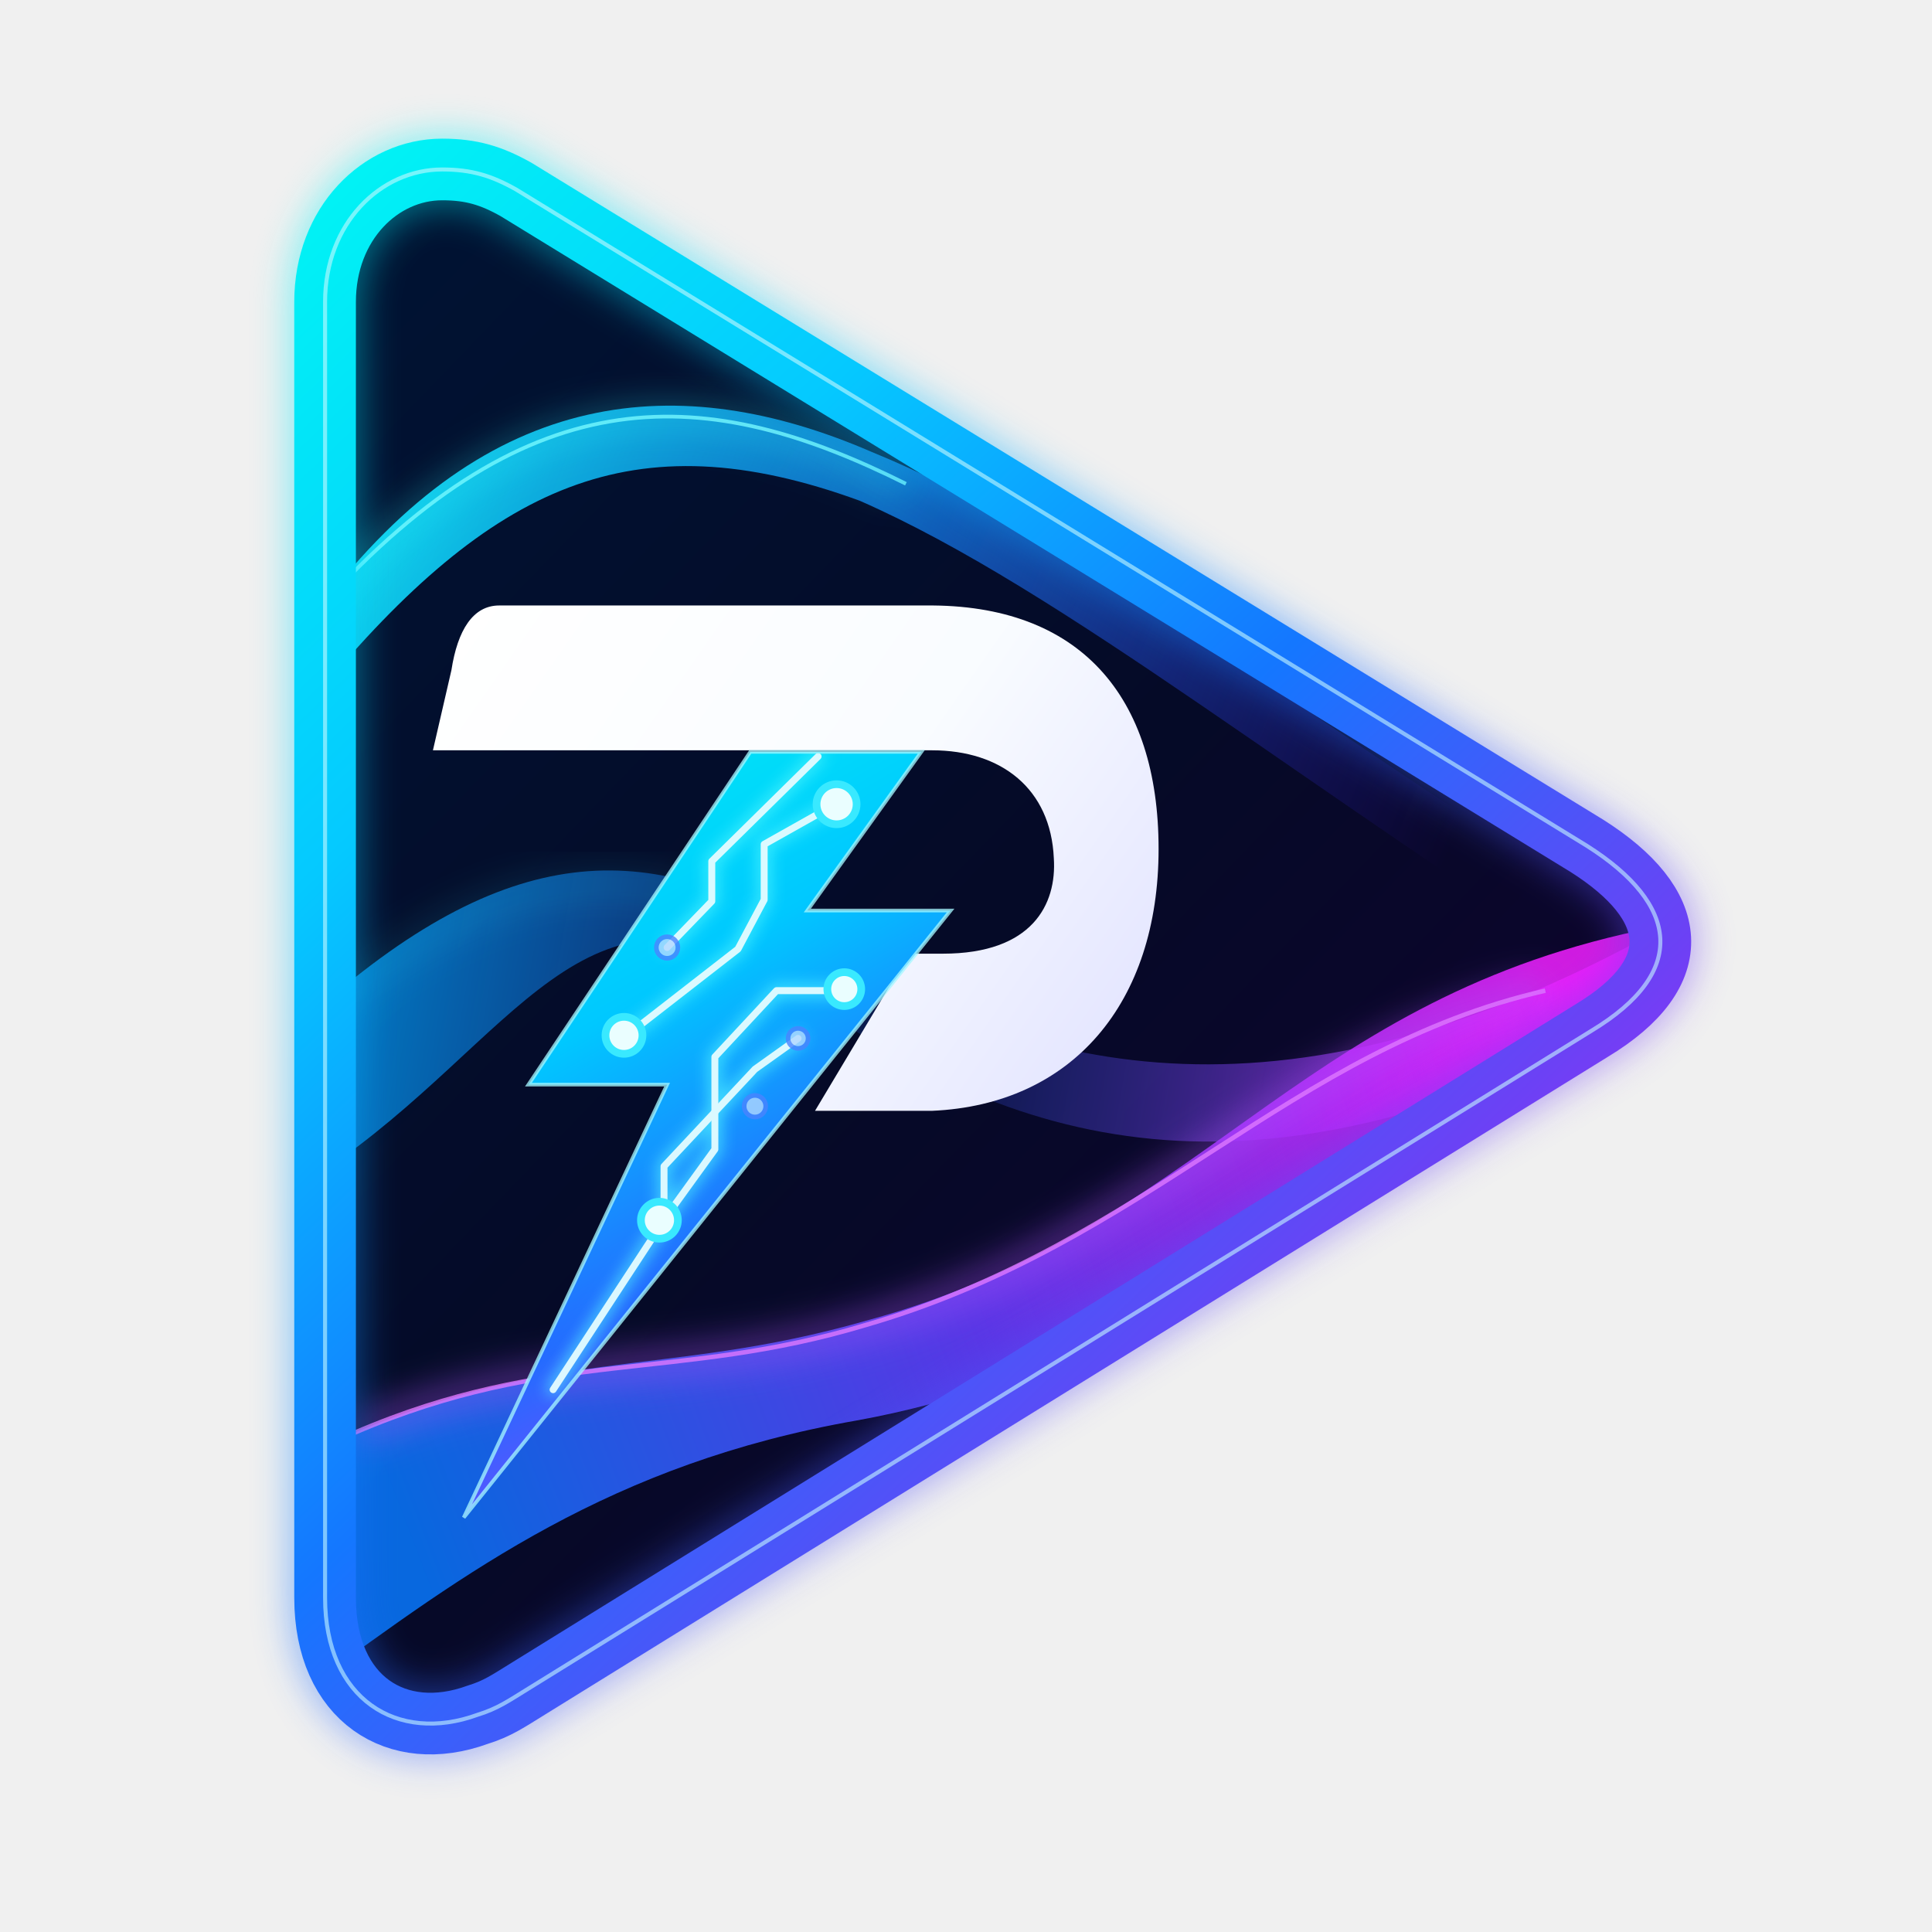
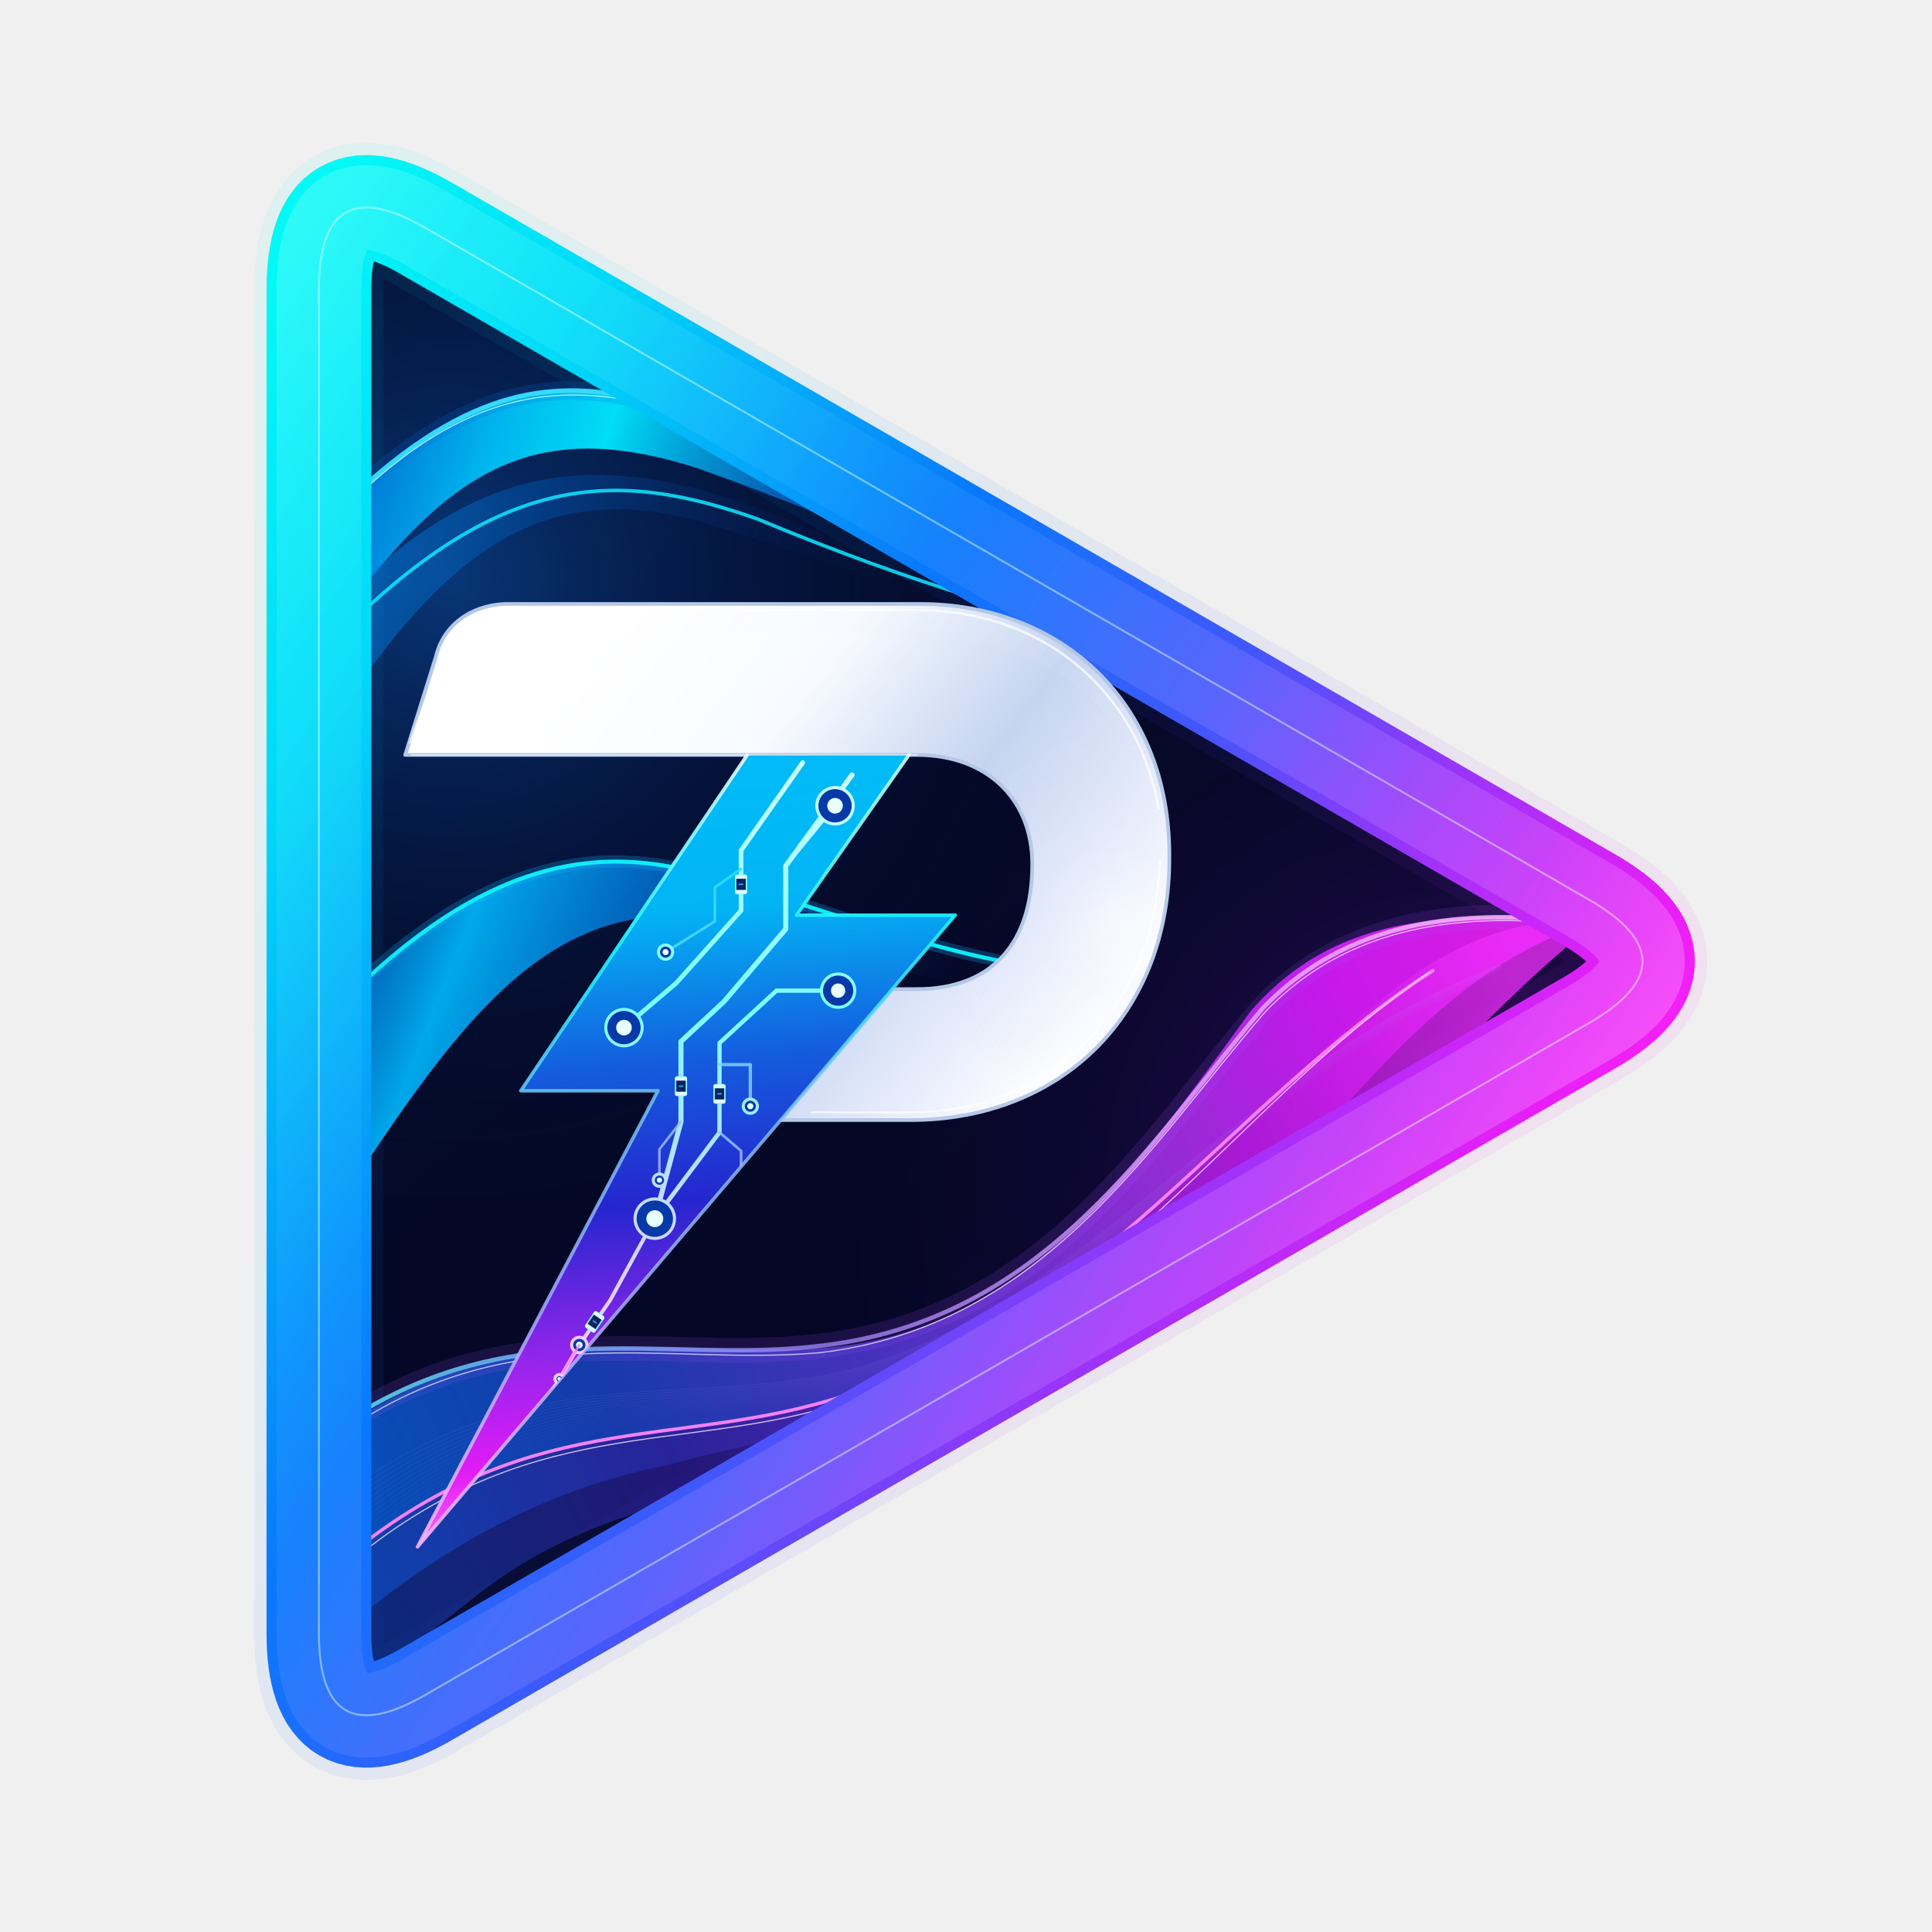
- <svg xmlns="http://www.w3.org/2000/svg" width="1024" height="1024" viewBox="0 0 1024 1024">
+ <svg xmlns="http://www.w3.org/2000/svg" width="4096" height="4096" viewBox="0 0 1254 1254" shape-rendering="geometricPrecision" data-release-status="review-only" data-geometry-revision="v10" data-equilateral-original-side="1032.0000" data-bolt-P-common-slope="-0.851219512">
  <defs>
-     <linearGradient id="brandDiag" gradientUnits="userSpaceOnUse" x1="166" y1="94" x2="1110" y2="1086">
-       <stop offset="0" stop-color="#00FAF3" />
-       <stop offset=".27" stop-color="#05C9FF" />
-       <stop offset=".51" stop-color="#1477FF" />
-       <stop offset=".74" stop-color="#6C41F5" />
-       <stop offset="1" stop-color="#F309F4" />
-     </linearGradient>
-     <linearGradient id="boltDiag" gradientUnits="userSpaceOnUse" x1="310" y1="456" x2="606" y2="966">
-       <stop offset="0" stop-color="#00F7F1" />
-       <stop offset=".37" stop-color="#00C8FF" />
-       <stop offset=".66" stop-color="#246BFF" />
-       <stop offset="1" stop-color="#BE2AFF" />
-     </linearGradient>
-     <linearGradient id="pSteel" gradientUnits="userSpaceOnUse" x1="286" y1="405" x2="755" y2="732">
-       <stop offset="0" stop-color="#FFFFFF" />
-       <stop offset=".52" stop-color="#F9FCFF" />
-       <stop offset="1" stop-color="#DFE0FF" />
-     </linearGradient>
-     <linearGradient id="navyInner" gradientUnits="userSpaceOnUse" x1="205" y1="185" x2="1032" y2="982">
-       <stop stop-color="#001333" />
-       <stop offset=".52" stop-color="#050A27" />
-       <stop offset="1" stop-color="#10012F" />
-     </linearGradient>
-     <linearGradient id="topWave" gradientUnits="userSpaceOnUse" x1="229" y1="248" x2="947" y2="536">
-       <stop stop-color="#0EEFFF" stop-opacity=".93" />
-       <stop offset=".47" stop-color="#1289F9" stop-opacity=".72" />
-       <stop offset="1" stop-color="#4518FF" stop-opacity="0" />
-     </linearGradient>
-     <linearGradient id="bottomWave" gradientUnits="userSpaceOnUse" x1="237" y1="927" x2="1008" y2="633">
-       <stop stop-color="#0879FF" stop-opacity=".85" />
-       <stop offset=".48" stop-color="#643CFF" stop-opacity=".88" />
-       <stop offset="1" stop-color="#F01EFF" stop-opacity=".86" />
-     </linearGradient>
-     <linearGradient id="midWave" gradientUnits="userSpaceOnUse" x1="232" y1="575" x2="999" y2="709">
-       <stop stop-color="#00A4FF" stop-opacity=".72" />
-       <stop offset=".48" stop-color="#2763FF" stop-opacity=".12" />
-       <stop offset="1" stop-color="#D626F6" stop-opacity=".8" />
-     </linearGradient>
-     <filter id="edgeGlow" x="-24%" y="-24%" width="148%" height="148%" color-interpolation-filters="sRGB">
-       <feGaussianBlur stdDeviation="12" />
-     </filter>
-     <filter id="traceGlow" x="-30%" y="-30%" width="160%" height="160%">
-       <feGaussianBlur stdDeviation="4.8" />
-     </filter>
-     <path id="triangle" d="M287 110 C247 110 211 145 211 196 L211 1037 C211 1103 258 1132 310 1113 C323 1109 330 1104 343 1096 L1033 669 C1096 631 1090 587 1030 549 L335 123 C319 114 306 110 287 110 Z" />
-     <clipPath id="inside">
-       <use href="#triangle" />
+     <linearGradient id="frameDiagonal" gradientUnits="userSpaceOnUse" x1="195" y1="150" x2="1090" y2="730">
+       <stop offset="0" stop-color="#02F9F6" stop-opacity="1" />
+       <stop offset="0.18" stop-color="#00D8F8" stop-opacity="1" />
+       <stop offset="0.43" stop-color="#0879FC" stop-opacity="1" />
+       <stop offset="0.62" stop-color="#4057FC" stop-opacity="1" />
+       <stop offset="0.77" stop-color="#9934F9" stop-opacity="1" />
+       <stop offset="0.92" stop-color="#E71EF7" stop-opacity="1" />
+       <stop offset="1" stop-color="#FF22F6" stop-opacity="1" />
+     </linearGradient>
+     <linearGradient id="frameLeft" gradientUnits="userSpaceOnUse" x1="178" y1="120" x2="187" y2="1115">
+       <stop offset="0" stop-color="#46FFFF" stop-opacity="1" />
+       <stop offset="0.33" stop-color="#00D8FB" stop-opacity="1" />
+       <stop offset="0.68" stop-color="#006FFA" stop-opacity="1" />
+       <stop offset="1" stop-color="#2C52FB" stop-opacity="1" />
+     </linearGradient>
+     <linearGradient id="frameUpper" gradientUnits="userSpaceOnUse" x1="255" y1="102" x2="1092" y2="620">
+       <stop offset="0" stop-color="#00FFFF" stop-opacity="1" />
+       <stop offset="0.34" stop-color="#078CFB" stop-opacity="1" />
+       <stop offset="0.57" stop-color="#4450FF" stop-opacity="1" />
+       <stop offset="0.79" stop-color="#B42AF9" stop-opacity="1" />
+       <stop offset="1" stop-color="#F313F7" stop-opacity="1" />
+     </linearGradient>
+     <linearGradient id="frameBottom" gradientUnits="userSpaceOnUse" x1="300" y1="1136" x2="1106" y2="652">
+       <stop offset="0" stop-color="#1467F9" stop-opacity="1" />
+       <stop offset="0.26" stop-color="#645FFD" stop-opacity="1" />
+       <stop offset="0.55" stop-color="#8D3DFC" stop-opacity="1" />
+       <stop offset="0.82" stop-color="#DE23FB" stop-opacity="1" />
+       <stop offset="1" stop-color="#FC25FA" stop-opacity="1" />
+     </linearGradient>
+     <linearGradient id="frameHighlight" gradientUnits="userSpaceOnUse" x1="187" y1="104" x2="1050" y2="710">
+       <stop offset="0" stop-color="#DFFFFF" stop-opacity="0.98" />
+       <stop offset="0.18" stop-color="#74FAFF" stop-opacity="0.75" />
+       <stop offset="0.42" stop-color="#58B9FF" stop-opacity="0.56" />
+       <stop offset="0.67" stop-color="#D6ABFF" stop-opacity="0.76" />
+       <stop offset="0.88" stop-color="#FCBAFF" stop-opacity="0.78" />
+       <stop offset="1" stop-color="#FFFFFF" stop-opacity="0.96" />
+     </linearGradient>
+     <linearGradient id="background" gradientUnits="userSpaceOnUse" x1="238" y1="170" x2="1000" y2="1110">
+       <stop offset="0" stop-color="#030D2C" stop-opacity="1" />
+       <stop offset="0.53" stop-color="#040725" stop-opacity="1" />
+       <stop offset="0.83" stop-color="#09032B" stop-opacity="1" />
+       <stop offset="1" stop-color="#1A0641" stop-opacity="1" />
+     </linearGradient>
+     <radialGradient id="lightBlue" gradientUnits="userSpaceOnUse" cx="293" cy="375" r="440">
+       <stop offset="0" stop-color="#0E69D0" stop-opacity="0.46" />
+       <stop offset="0.42" stop-color="#09479D" stop-opacity="0.2" />
+       <stop offset="1" stop-color="#050729" stop-opacity="0" />
+     </radialGradient>
+     <radialGradient id="lightPink" gradientUnits="userSpaceOnUse" cx="948" cy="768" r="430">
+       <stop offset="0" stop-color="#A416CB" stop-opacity="0.36" />
+       <stop offset="0.33" stop-color="#751DBA" stop-opacity="0.17" />
+       <stop offset="1" stop-color="#09042D" stop-opacity="0" />
+     </radialGradient>
+     <linearGradient id="waveTopFill" gradientUnits="userSpaceOnUse" x1="214" y1="288" x2="714" y2="434">
+       <stop offset="0" stop-color="#006DDF" stop-opacity="0.86" />
+       <stop offset="0.19" stop-color="#00BFF8" stop-opacity="0.93" />
+       <stop offset="0.33" stop-color="#00E1FA" stop-opacity="0.98" />
+       <stop offset="0.56" stop-color="#0474D8" stop-opacity="0.73" />
+       <stop offset="0.82" stop-color="#042B74" stop-opacity="0.38" />
+       <stop offset="1" stop-color="#020B37" stop-opacity="0" />
+     </linearGradient>
+     <linearGradient id="waveTopInner" gradientUnits="userSpaceOnUse" x1="234" y1="288" x2="620" y2="401">
+       <stop offset="0" stop-color="#0388EA" stop-opacity="0.67" />
+       <stop offset="0.32" stop-color="#0053AF" stop-opacity="0.47" />
+       <stop offset="0.6" stop-color="#052A6E" stop-opacity="0.33" />
+       <stop offset="1" stop-color="#030A31" stop-opacity="0" />
+     </linearGradient>
+     <linearGradient id="waveMiddle" gradientUnits="userSpaceOnUse" x1="220" y1="573" x2="611" y2="728">
+       <stop offset="0" stop-color="#0060D3" stop-opacity="0.65" />
+       <stop offset="0.21" stop-color="#00B5FA" stop-opacity="0.92" />
+       <stop offset="0.46" stop-color="#0274DD" stop-opacity="0.78" />
+       <stop offset="0.73" stop-color="#063C96" stop-opacity="0.37" />
+       <stop offset="1" stop-color="#070B33" stop-opacity="0" />
+     </linearGradient>
+     <linearGradient id="waveLower" gradientUnits="userSpaceOnUse" x1="224" y1="960" x2="996" y2="628">
+       <stop offset="0" stop-color="#0658CC" stop-opacity="0.88" />
+       <stop offset="0.21" stop-color="#1943C2" stop-opacity="0.85" />
+       <stop offset="0.44" stop-color="#5C39DE" stop-opacity="0.82" />
+       <stop offset="0.67" stop-color="#9C30E2" stop-opacity="0.91" />
+       <stop offset="0.84" stop-color="#CF19F5" stop-opacity="0.94" />
+       <stop offset="1" stop-color="#EE1FF5" stop-opacity="0.9" />
+     </linearGradient>
+     <linearGradient id="waveLowerDeep" gradientUnits="userSpaceOnUse" x1="229" y1="1071" x2="991" y2="655">
+       <stop offset="0" stop-color="#0F3EA7" stop-opacity="0.72" />
+       <stop offset="0.28" stop-color="#2D1C92" stop-opacity="0.82" />
+       <stop offset="0.51" stop-color="#5921B4" stop-opacity="0.86" />
+       <stop offset="0.76" stop-color="#A915D1" stop-opacity="0.81" />
+       <stop offset="1" stop-color="#F02DFC" stop-opacity="0.86" />
+     </linearGradient>
+     <linearGradient id="waveShine" gradientUnits="userSpaceOnUse" x1="230" y1="921" x2="1035" y2="603">
+       <stop offset="0" stop-color="#53E1FF" stop-opacity="0.94" />
+       <stop offset="0.35" stop-color="#A88AFF" stop-opacity="0.79" />
+       <stop offset="0.65" stop-color="#DF9AFF" stop-opacity="0.91" />
+       <stop offset="1" stop-color="#FFBAFA" stop-opacity="0.98" />
+     </linearGradient>
+     <linearGradient id="platinum" gradientUnits="userSpaceOnUse" x1="285" y1="390" x2="718" y2="725">
+       <stop offset="0" stop-color="#FFFFFF" stop-opacity="1" />
+       <stop offset="0.18" stop-color="#FFFFFF" stop-opacity="1" />
+       <stop offset="0.41" stop-color="#F7FAFF" stop-opacity="1" />
+       <stop offset="0.63" stop-color="#C5D4F0" stop-opacity="1" />
+       <stop offset="0.8" stop-color="#E8EDFC" stop-opacity="1" />
+       <stop offset="0.92" stop-color="#FFFFFF" stop-opacity="1" />
+       <stop offset="1" stop-color="#F7F9FF" stop-opacity="1" />
+     </linearGradient>
+     <linearGradient id="pSheen" gradientUnits="userSpaceOnUse" x1="315" y1="393" x2="615" y2="625">
+       <stop offset="0" stop-color="#FFFFFF" stop-opacity="0.91" />
+       <stop offset="0.33" stop-color="#FFFFFF" stop-opacity="0.2" />
+       <stop offset="0.67" stop-color="#DCE7FA" stop-opacity="0.18" />
+       <stop offset="1" stop-color="#FFFFFF" stop-opacity="0.04" />
+     </linearGradient>
+     <radialGradient id="pSheenRight" gradientUnits="userSpaceOnUse" cx="721" cy="596" r="125">
+       <stop offset="0" stop-color="#FFFFFF" stop-opacity="0.42" />
+       <stop offset="0.52" stop-color="#C2D1F2" stop-opacity="0.14" />
+       <stop offset="1" stop-color="#8C9ACD" stop-opacity="0" />
+     </radialGradient>
+     <linearGradient id="boltFill" gradientUnits="userSpaceOnUse" x1="379" y1="515" x2="420" y2="994">
+       <stop offset="0" stop-color="#00BBF8" stop-opacity="1" />
+       <stop offset="0.17" stop-color="#03B4F5" stop-opacity="1" />
+       <stop offset="0.37" stop-color="#145DDE" stop-opacity="1" />
+       <stop offset="0.56" stop-color="#2526CE" stop-opacity="1" />
+       <stop offset="0.75" stop-color="#9025EB" stop-opacity="1" />
+       <stop offset="0.9" stop-color="#E11BF6" stop-opacity="1" />
+       <stop offset="1" stop-color="#FF66FA" stop-opacity="1" />
+     </linearGradient>
+     <linearGradient id="boltRim" gradientUnits="userSpaceOnUse" x1="354" y1="508" x2="406" y2="995">
+       <stop offset="0" stop-color="#E8FFFF" stop-opacity="0.96" />
+       <stop offset="0.23" stop-color="#18F4FF" stop-opacity="1" />
+       <stop offset="0.44" stop-color="#80CDFF" stop-opacity="0.85" />
+       <stop offset="0.7" stop-color="#A5AEFF" stop-opacity="0.92" />
+       <stop offset="1" stop-color="#FFB7FC" stop-opacity="0.96" />
+     </linearGradient>
+     <linearGradient id="pcbStroke" gradientUnits="userSpaceOnUse" x1="436" y1="490" x2="391" y2="956">
+       <stop offset="0" stop-color="#CFFFFF" stop-opacity="1" />
+       <stop offset="0.34" stop-color="#79FCFF" stop-opacity="1" />
+       <stop offset="0.59" stop-color="#BCDEFF" stop-opacity="1" />
+       <stop offset="0.82" stop-color="#F1CAFF" stop-opacity="1" />
+       <stop offset="1" stop-color="#FFD1FF" stop-opacity="1" />
+     </linearGradient>
+     <linearGradient id="pcbBlue" gradientUnits="userSpaceOnUse" x1="444" y1="510" x2="411" y2="897">
+       <stop offset="0" stop-color="#09E7FF" stop-opacity="0.92" />
+       <stop offset="0.5" stop-color="#87CCFF" stop-opacity="0.85" />
+       <stop offset="1" stop-color="#FF77FB" stop-opacity="0.76" />
+     </linearGradient>
+     <clipPath id="frameInteriorClip">
+       <path d="M 207 188 L 207 1060 Q 207 1140 276.282 1100 L 1031.456 664 Q 1100.738 624 1031.456 584 L 276.282 148 Q 207 108 207 188 Z" fill="#FFFFFF" />
    </clipPath>
-     <path id="bolt" d="M487 488 L598 488 L524 591 L617 591 L301 985 L433 704 L343 704 Z" />
-     <clipPath id="boltClip">
-       <use href="#bolt" />
+     <clipPath id="pLetterClip">
+       <path d="M 330 392 L 597 392 C 689 392 759 456 759 555 C 760 658 689 727 591 727 L 506.788 727 L 579.141 642 L 595 642 C 644 642 670 612 670 561 C 670 519 641 490 595 490 L 263 490 L 283 426 C 288 405 307 392 330 392 Z" fill="#FFFFFF" />
+     </clipPath>
+     <clipPath id="boltBoundaryClip">
+       <path d="M 485 490 L 590 490 L 517 594 L 620 594 L 271 1004 L 427 708 L 338 708 Z" fill="#FFFFFF" />
    </clipPath>
  </defs>
-   <g transform="scale(0.8165869)">
-     <use href="#triangle" fill="url(#navyInner)" />
-     <g clip-path="url(#inside)">
-       <path d="M208 394 C317 249 442 240 565 293 C700 348 836 460 1071 607 L1060 646 C847 512 690 383 558 325 C410 271 319 315 207 449Z" fill="url(#topWave)" />
-       <path d="M206 655 C334 542 426 545 530 611 C654 689 818 743 1065 610 L1053 666 C815 787 659 750 509 637 C379 555 335 676 210 760Z" fill="url(#midWave)" />
-       <path d="M207 940 C358 871 427 896 563 857 C779 798 839 652 1064 604 L1064 655 C880 696 815 875 556 922 C396 950 302 1021 204 1092Z" fill="url(#bottomWave)" />
-       <path d="M208 394 C346 241 460 250 588 314" stroke="#2DF8FF" stroke-width="8" opacity=".62" fill="none" filter="url(#edgeGlow)" />
-       <path d="M208 394 C346 241 460 250 588 314" stroke="#74F9FF" stroke-width="2.4" opacity=".8" fill="none" />
-       <path d="M205 660 C333 549 426 557 525 616" stroke="#2BE9FF" stroke-width="6" opacity=".38" fill="none" filter="url(#edgeGlow)" />
-       <path d="M230 930 C358 875 439 897 562 860 C745 807 837 681 1003 643" stroke="#AF54FF" stroke-width="10" opacity=".8" fill="none" filter="url(#edgeGlow)" />
-       <path d="M230 930 C358 875 439 897 562 860 C745 807 837 681 1003 643" stroke="#DF78FF" stroke-width="2.9" opacity=".80" fill="none" />
+   <g id="play-frame">
+     <path d="M 207 188 L 207 1060 Q 207 1140 276.282 1100 L 1031.456 664 Q 1100.738 624 1031.456 584 L 276.282 148 Q 207 108 207 188 Z" fill="url(#background)" stroke="none" />
+     <path d="M 207 188 L 207 1060 Q 207 1140 276.282 1100 L 1031.456 664 Q 1100.738 624 1031.456 584 L 276.282 148 Q 207 108 207 188 Z" fill="none" stroke="url(#frameDiagonal)" stroke-width="84" stroke-opacity=".07" stroke-linejoin="round" />
+   </g>
+   <g id="interior-waves" clip-path="url(#frameInteriorClip)">
+     <rect x="210" y="140" width="870" height="1010" fill="url(#lightBlue)" />
+     <rect x="210" y="140" width="870" height="1010" fill="url(#lightPink)" />
+     <path d="M 215 336 C 301 248 358 246 411 259 C 543 283 622 349 773 424 C 645 385 568 345 453 304 C 347 270 290 303 215 410 Z" fill="url(#waveTopFill)" />
+     <path d="M 214 398 C 314 292 395 294 498 332 C 583 367 678 396 740 417 C 627 399 530 362 463 341 C 359 309 293 350 215 471 Z" fill="url(#waveTopInner)" opacity=".90" />
+     <path d="M 218 332 C 300 251 357 247 411 258 C 538 284 634 355 768 421" fill="none" stroke="#0069D8" stroke-width="12" stroke-opacity="0.19" stroke-linecap="round" stroke-linejoin="round" />
+     <path d="M 218 333 C 300 251 357 247 411 258 C 538 284 634 355 768 421" fill="none" stroke="#38DEFF" stroke-width="3.0" stroke-opacity="0.95" stroke-linecap="round" stroke-linejoin="round" />
+     <path d="M 219 335 C 298 253 359 251 410 260 C 541 286 633 353 769 423" fill="none" stroke="#C6FFFF" stroke-width="0.72" stroke-opacity="0.83" stroke-linecap="round" stroke-linejoin="round" />
+     <path d="M 216 416 C 324 306 399 304 492 337 C 600 382 671 400 746 419" fill="none" stroke="#10E7FF" stroke-width="2.3" stroke-opacity="0.86" stroke-linecap="round" stroke-linejoin="round" />
+     <path d="M 214 663 C 315 549 395 550 466 569 C 558 594 624 632 716 635 C 586 657 524 596 454 596 C 345 582 284 687 214 790 Z" fill="url(#waveMiddle)" />
+     <path d="M 215 656 C 319 550 397 548 468 571 C 558 597 629 628 715 632" fill="none" stroke="#0AB4FF" stroke-width="8" stroke-opacity="0.25" stroke-linecap="round" stroke-linejoin="round" />
+     <path d="M 215 658 C 319 550 397 548 468 571 C 558 597 629 628 715 632" fill="none" stroke="#0FF5FF" stroke-width="2.6" stroke-opacity="0.94" stroke-linecap="round" stroke-linejoin="round" />
+     <path d="M 218 930 C 325 853 426 881 533 875 C 666 866 740 754 812 656 C 870 590 946 592 1033 599 C 916 634 847 764 756 846 C 665 922 550 918 433 951 C 335 970 264 1023 218 1062 Z" fill="url(#waveLower)" />
+     <path d="M 218 1015 C 340 910 437 943 550 906 C 708 860 795 721 920 631 C 975 596 1007 597 1034 600 C 880 727 837 844 681 920 C 568 975 430 942 310 1035 C 260 1075 241 1091 217 1081 Z" fill="url(#waveLowerDeep)" opacity=".89" />
+     <path d="M 218 927 C 330 850 430 885 528 874 C 679 859 748 738 820 654 C 881 591 962 591 1030 599" fill="none" stroke="#A84FFC" stroke-width="16" stroke-opacity="0.14" stroke-linecap="round" stroke-linejoin="round" />
+     <path d="M 218 927 C 330 850 430 885 528 874 C 679 859 748 738 820 654 C 881 591 962 591 1030 599" fill="none" stroke="url(#waveShine)" stroke-width="2.8" stroke-opacity="0.92" stroke-linecap="round" stroke-linejoin="round" />
+     <path d="M 219 932 C 331 853 430 887 532 878 C 678 861 748 741 821 657 C 881 594 963 593 1030 601" fill="none" stroke="#FFFFFF" stroke-width="0.75" stroke-opacity="0.68" stroke-linecap="round" stroke-linejoin="round" />
+     <path d="M 215 1019 C 340 910 437 943 551 905 C 710 857 798 716 930 630" fill="none" stroke="#FF87FB" stroke-width="2.2" stroke-opacity="0.94" stroke-linecap="round" stroke-linejoin="round" />
+     <path d="M 218 1022 C 341 914 440 946 552 909 C 716 862 800 718 928 631" fill="none" stroke="#FFE4FF" stroke-width="0.75" stroke-opacity="0.78" stroke-linecap="round" stroke-linejoin="round" />
+     <path d="M 229.00 965.00 C 350.00 881.00 442.00 915.00 552.00 889.00 C 710.00 846.00 802 692.00 974 626.00" fill="none" stroke="#AE85F6" stroke-width="0.42" stroke-opacity="0.14" stroke-linecap="round" stroke-linejoin="round" />
+     <path d="M 229.74 968.20 C 350.64 882.60 442.32 916.28 552.70 889.64 C 710.32 846.32 802 692.96 974 626.32" fill="none" stroke="#AE85F6" stroke-width="0.42" stroke-opacity="0.132" stroke-linecap="round" stroke-linejoin="round" />
+     <path d="M 230.47 971.40 C 351.28 884.20 442.64 917.56 553.41 890.28 C 710.64 846.64 802 693.92 974 626.64" fill="none" stroke="#AE85F6" stroke-width="0.42" stroke-opacity="0.124" stroke-linecap="round" stroke-linejoin="round" />
+     <path d="M 231.21 974.60 C 351.92 885.80 442.96 918.84 554.11 890.92 C 710.96 846.96 802 694.88 974 626.96" fill="none" stroke="#AE85F6" stroke-width="0.42" stroke-opacity="0.116" stroke-linecap="round" stroke-linejoin="round" />
+     <path d="M 231.94 977.80 C 352.56 887.40 443.28 920.12 554.82 891.56 C 711.28 847.28 802 695.84 974 627.28" fill="none" stroke="#AE85F6" stroke-width="0.42" stroke-opacity="0.108" stroke-linecap="round" stroke-linejoin="round" />
+     <path d="M 232.68 981.00 C 353.20 889.00 443.60 921.40 555.52 892.20 C 711.60 847.60 802 696.80 974 627.60" fill="none" stroke="#AE85F6" stroke-width="0.42" stroke-opacity="0.1" stroke-linecap="round" stroke-linejoin="round" />
+     <path d="M 233.42 984.20 C 353.84 890.60 443.92 922.68 556.22 892.84 C 711.92 847.92 802 697.76 974 627.92" fill="none" stroke="#AE85F6" stroke-width="0.42" stroke-opacity="0.092" stroke-linecap="round" stroke-linejoin="round" />
+     <path d="M 234.15 987.40 C 354.48 892.20 444.24 923.96 556.93 893.48 C 712.24 848.24 802 698.72 974 628.24" fill="none" stroke="#AE85F6" stroke-width="0.42" stroke-opacity="0.084" stroke-linecap="round" stroke-linejoin="round" />
+     <path d="M 234.89 990.60 C 355.12 893.80 444.56 925.24 557.63 894.12 C 712.56 848.56 802 699.68 974 628.56" fill="none" stroke="#AE85F6" stroke-width="0.42" stroke-opacity="0.076" stroke-linecap="round" stroke-linejoin="round" />
+     <path d="M 235.62 993.80 C 355.76 895.40 444.88 926.52 558.34 894.76 C 712.88 848.88 802 700.64 974 628.88" fill="none" stroke="#AE85F6" stroke-width="0.42" stroke-opacity="0.068" stroke-linecap="round" stroke-linejoin="round" />
+     <path d="M 236.36 997.00 C 356.40 897.00 445.20 927.80 559.04 895.40 C 713.20 849.20 802 701.60 974 629.20" fill="none" stroke="#AE85F6" stroke-width="0.42" stroke-opacity="0.06" stroke-linecap="round" stroke-linejoin="round" />
+     <path d="M 237.10 1000.20 C 357.04 898.60 445.52 929.08 559.74 896.04 C 713.52 849.52 802 702.56 974 629.52" fill="none" stroke="#AE85F6" stroke-width="0.42" stroke-opacity="0.052" stroke-linecap="round" stroke-linejoin="round" />
+     <path d="M 237.83 1003.40 C 357.68 900.20 445.84 930.36 560.45 896.68 C 713.84 849.84 802 703.52 974 629.84" fill="none" stroke="#AE85F6" stroke-width="0.42" stroke-opacity="0.044" stroke-linecap="round" stroke-linejoin="round" />
+     <path d="M 238.57 1006.60 C 358.32 901.80 446.16 931.64 561.15 897.32 C 714.16 850.16 802 704.48 974 630.16" fill="none" stroke="#AE85F6" stroke-width="0.42" stroke-opacity="0.036" stroke-linecap="round" stroke-linejoin="round" />
+   </g>
+   <g id="frame-highlights" data-construction="equilateral; rounded quadratic corners; uniform centerline width=68" data-side-length="1032.000000" data-centerline-A="207.0,108.0" data-centerline-B="207.0,1140.0" data-centerline-C="1100.738217,624.000000">
+     <path d="M 207 188 L 207 1060 Q 207 1140 276.282 1100 L 1031.456 664 Q 1100.738 624 1031.456 584 L 276.282 148 Q 207 108 207 188 Z" fill="none" stroke="url(#frameDiagonal)" stroke-width="68" stroke-linejoin="round" stroke-linecap="round" />
+     <path d="M 207 188 L 207 1060 Q 207 1140 276.282 1100 L 1031.456 664 Q 1100.738 624 1031.456 584 L 276.282 148 Q 207 108 207 188 Z" fill="none" stroke="url(#frameHighlight)" stroke-width="55" stroke-opacity=".22" stroke-linejoin="round" stroke-linecap="round" />
+     <path d="M 207 188 L 207 1060 Q 207 1140 276.282 1100 L 1031.456 664 Q 1100.738 624 1031.456 584 L 276.282 148 Q 207 108 207 188 Z" fill="none" stroke="#E8FFFF" stroke-width="1.25" stroke-opacity=".46" stroke-linejoin="round" stroke-linecap="round" />
+   </g>
+   <g id="platinum-P">
+     <path d="M 330 392 L 597 392 C 689 392 759 456 759 555 C 760 658 689 727 591 727 L 506.788 727 L 579.141 642 L 595 642 C 644 642 670 612 670 561 C 670 519 641 490 595 490 L 263 490 L 283 426 C 288 405 307 392 330 392 Z" fill="url(#platinum)" stroke="#B4C7E6" stroke-width="2.4" stroke-linejoin="round" />
+     <g clip-path="url(#pLetterClip)">
+       <path d="M 288 485 L 300 424 C 309 401 327 398 358 397 L 586 397 C 682 397 725 436 748 516 C 718 448 683 418 587 411 L 330 407 C 310 408 305 437 294 486 Z" fill="url(#pSheen)" opacity=".70" />
+       <rect x="465" y="476" width="330" height="270" fill="url(#pSheenRight)" opacity=".51" />
+       <path d="M 266 482 L 287 426 C 291 407 308 395 331 396 H 595 C 681 396 740 453 752 525" fill="none" stroke="#FFFFFF" stroke-width="1.55" stroke-opacity="0.72" stroke-linecap="round" stroke-linejoin="round" />
+       <path d="M 527 722 H 591 C 685 722 750 651 753 558" fill="none" stroke="#FFFFFF" stroke-width="1.25" stroke-opacity="0.69" stroke-linecap="round" stroke-linejoin="round" />
    </g>
-     <use href="#triangle" fill="none" stroke="url(#brandDiag)" stroke-width="46" stroke-linejoin="round" opacity=".45" filter="url(#edgeGlow)" />
-     <use href="#triangle" fill="none" stroke="url(#brandDiag)" stroke-width="40" stroke-linejoin="round" />
-     <use href="#triangle" fill="none" stroke="#C7F9FF" stroke-width="2.6" stroke-linejoin="round" opacity=".60" />
-     <path d="M324 393 L601 393 C701 392 752 452 752 551 C752 651 696 717 605 721 L529 721 L590 619 L612 619 C670 619 686 587 684 557 C682 512 650 487 605 487 L281 487 L293 435 C297 409 307 393 324 393 Z" fill="url(#pSteel)" />
-     <use href="#bolt" fill="url(#boltDiag)" />
-     <g clip-path="url(#boltClip)" stroke-linecap="round" stroke-linejoin="round" fill="none">
-       <g stroke="#54F9FF" stroke-width="8" opacity=".72" filter="url(#traceGlow)">
-         <path d="M433 615 L462 585 L462 559 L531 491" />
-         <path d="M407 672 L479 616 L496 584 L496 548 L544 521" />
-         <path d="M430 793 L464 746 L464 686 L504 643 L548 643" />
-         <path d="M359 902 L431 792 L431 757 L490 694 L518 674" />
-       </g>
-       <g stroke="#E2FBFF" stroke-width="4.5" opacity=".96">
-         <path d="M433 615 L462 585 L462 559 L531 491" />
-         <path d="M407 672 L479 616 L496 584 L496 548 L544 521" />
-         <path d="M430 793 L464 746 L464 686 L504 643 L548 643" />
-         <path d="M359 902 L431 792 L431 757 L490 694 L518 674" />
-       </g>
-       <g fill="#EAFEFF" stroke="#39E9FF" stroke-width="5">
-         <circle cx="543" cy="522" r="13" />
-         <circle cx="405" cy="672" r="12" />
-         <circle cx="548" cy="642" r="11" />
-         <circle cx="428" cy="792" r="12" />
-       </g>
-       <g fill="#B2D7FF" stroke="#4A83FF" stroke-width="3" opacity=".8">
-         <circle cx="433" cy="615" r="7" />
-         <circle cx="518" cy="674" r="6.5" />
-         <circle cx="490" cy="718" r="7" />
-       </g>
+   </g>
+   <g id="circuit-lightning-bolt">
+     <path d="M 485 490 L 590 490 L 517 594 L 620 594 L 271 1004 L 427 708 L 338 708 Z" fill="url(#boltFill)" />
+     <path d="M 590 490 L 517 594 L 620 594 L 271 1004 L 427 708 L 338 708 L 485 490" fill="none" stroke="url(#boltRim)" stroke-width="2.25" stroke-opacity="0.92" stroke-linecap="round" stroke-linejoin="round" />
+     <g clip-path="url(#boltBoundaryClip)">
+       <path d="M 521 495 L 481 552 L 481 591 L 439 638 L 405 667" fill="none" stroke="url(#pcbStroke)" stroke-width="3.00" stroke-linecap="round" stroke-linejoin="round" />
+       <path d="M 553 503 L 510 562 L 510 603 L 470 650 L 442 676 L 442 728 L 425 791" fill="none" stroke="url(#pcbStroke)" stroke-width="3.30" stroke-linecap="round" stroke-linejoin="round" />
+       <path d="M 544 643 L 504 643 L 467 677 L 467 735 L 425 791" fill="none" stroke="url(#pcbStroke)" stroke-width="2.80" stroke-linecap="round" stroke-linejoin="round" />
+       <path d="M 467 691 L 487 691 L 487 718" fill="none" stroke="url(#pcbBlue)" stroke-width="2.15" stroke-linecap="round" stroke-linejoin="round" />
+       <path d="M 425 791 L 396 844 L 376 873 L 331 950" fill="none" stroke="url(#pcbStroke)" stroke-width="2.45" stroke-linecap="round" stroke-linejoin="round" />
+       <path d="M 481 564 L 464 576 L 464 598 L 432 618" fill="none" stroke="url(#pcbBlue)" stroke-width="1.75" stroke-linecap="round" stroke-linejoin="round" />
+       <path d="M 510 562 L 542 523" fill="none" stroke="url(#pcbStroke)" stroke-width="2.20" stroke-linecap="round" stroke-linejoin="round" />
+       <path d="M 442 728 L 428 746 L 428 766" fill="none" stroke="url(#pcbBlue)" stroke-width="1.65" stroke-linecap="round" stroke-linejoin="round" />
+       <path d="M 467 735 L 481 747 L 481 768" fill="none" stroke="url(#pcbBlue)" stroke-width="1.75" stroke-linecap="round" stroke-linejoin="round" />
+       <circle cx="542" cy="523" r="11.80" fill="#0739A8" stroke="url(#pcbStroke)" stroke-width="2.0" />
+       <circle cx="542" cy="523" r="5.07" fill="#E8FFFF" />
+       <circle cx="405" cy="667" r="11.80" fill="#0739A8" stroke="url(#pcbStroke)" stroke-width="2.0" />
+       <circle cx="405" cy="667" r="5.07" fill="#E8FFFF" />
+       <circle cx="544" cy="643" r="10.80" fill="#0739A8" stroke="url(#pcbStroke)" stroke-width="2.0" />
+       <circle cx="544" cy="643" r="4.64" fill="#E8FFFF" />
+       <circle cx="425" cy="791" r="12.80" fill="#0739A8" stroke="url(#pcbStroke)" stroke-width="2.0" />
+       <circle cx="425" cy="791" r="5.50" fill="#E8FFFF" />
+       <circle cx="487" cy="718" r="4.60" fill="#0739A8" stroke="url(#pcbStroke)" stroke-width="2.0" />
+       <circle cx="487" cy="718" r="1.98" fill="#E8FFFF" />
+       <circle cx="432" cy="618" r="4.60" fill="#0739A8" stroke="url(#pcbStroke)" stroke-width="2.0" />
+       <circle cx="432" cy="618" r="1.98" fill="#E8FFFF" />
+       <circle cx="376" cy="873" r="5.00" fill="#0739A8" stroke="url(#pcbStroke)" stroke-width="2.0" />
+       <circle cx="376" cy="873" r="2.15" fill="#E8FFFF" />
+       <circle cx="428" cy="766" r="4.00" fill="#0739A8" stroke="url(#pcbStroke)" stroke-width="2.0" />
+       <circle cx="428" cy="766" r="1.72" fill="#E8FFFF" />
+       <circle cx="481" cy="768" r="4.10" fill="#0739A8" stroke="url(#pcbStroke)" stroke-width="2.0" />
+       <circle cx="481" cy="768" r="1.76" fill="#E8FFFF" />
+       <g id="component-R1" transform="rotate(0 481 574)">
+         <rect x="477.50" y="568.00" width="7" height="12" rx="1.1" fill="#09215D" stroke="#7DF7FF" stroke-width=".95" />
+         <rect x="477.25" y="568.00" width="7.5" height="2.4" rx=".35" fill="#DEFAFF" />
+         <rect x="477.25" y="577.60" width="7.5" height="2.4" rx=".35" fill="#DEFAFF" />
+         <path d="M 479.50 574.00 h 3.00" fill="none" stroke="#28A8EE" stroke-width=".9" />
+       </g>
+       <g id="component-R2" transform="rotate(0 442 705)">
+         <rect x="438.50" y="699.00" width="7" height="12" rx="1.1" fill="#09215D" stroke="#7DF7FF" stroke-width=".95" />
+         <rect x="438.25" y="699.00" width="7.5" height="2.4" rx=".35" fill="#DEFAFF" />
+         <rect x="438.25" y="708.60" width="7.5" height="2.4" rx=".35" fill="#DEFAFF" />
+         <path d="M 440.50 705.00 h 3.00" fill="none" stroke="#28A8EE" stroke-width=".9" />
+       </g>
+       <g id="component-R3" transform="rotate(0 467 710)">
+         <rect x="463.50" y="704.00" width="7" height="12" rx="1.1" fill="#09215D" stroke="#7DF7FF" stroke-width=".95" />
+         <rect x="463.25" y="704.00" width="7.5" height="2.4" rx=".35" fill="#DEFAFF" />
+         <rect x="463.25" y="713.60" width="7.5" height="2.4" rx=".35" fill="#DEFAFF" />
+         <path d="M 465.50 710.00 h 3.00" fill="none" stroke="#28A8EE" stroke-width=".9" />
+       </g>
+       <g id="component-R4" transform="rotate(34 386 858)">
+         <rect x="382.50" y="852.00" width="7" height="12" rx="1.1" fill="#09215D" stroke="#7DF7FF" stroke-width=".95" />
+         <rect x="382.25" y="852.00" width="7.5" height="2.4" rx=".35" fill="#DEFAFF" />
+         <rect x="382.25" y="861.60" width="7.5" height="2.4" rx=".35" fill="#DEFAFF" />
+         <path d="M 384.50 858.00 h 3.00" fill="none" stroke="#28A8EE" stroke-width=".9" />
+       </g>
+       <path d="M 376 873 L 363 895" fill="none" stroke="url(#pcbBlue)" stroke-width="1.70" stroke-linecap="round" stroke-linejoin="round" />
+       <circle cx="363" cy="895" r="2.80" fill="#0739A8" stroke="url(#pcbStroke)" stroke-width="2.0" />
+       <circle cx="363" cy="895" r="1.20" fill="#E8FFFF" />
    </g>
-     <use href="#bolt" fill="none" stroke="#A5F7FF" stroke-width="2.4" opacity=".76" />
-   </g>
+   </g>
+   <path d="M 267 490 H 595" fill="none" stroke="#F9FEFF" stroke-width="0.80" stroke-opacity="0.68" stroke-linecap="round" stroke-linejoin="round" />
</svg>
